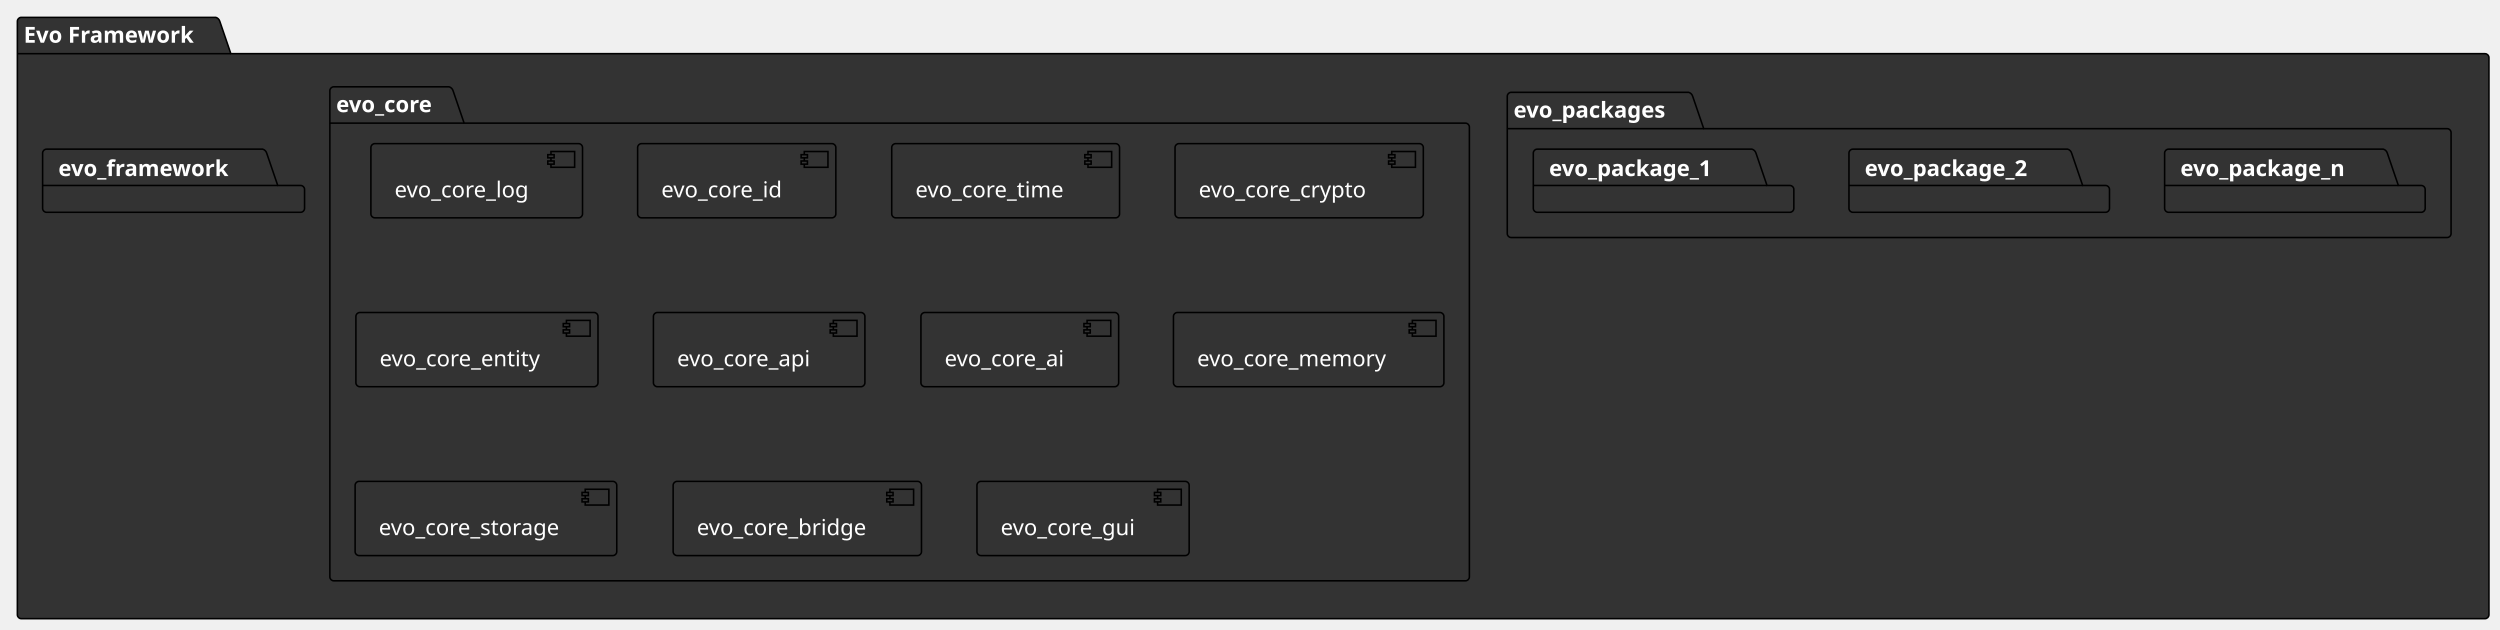
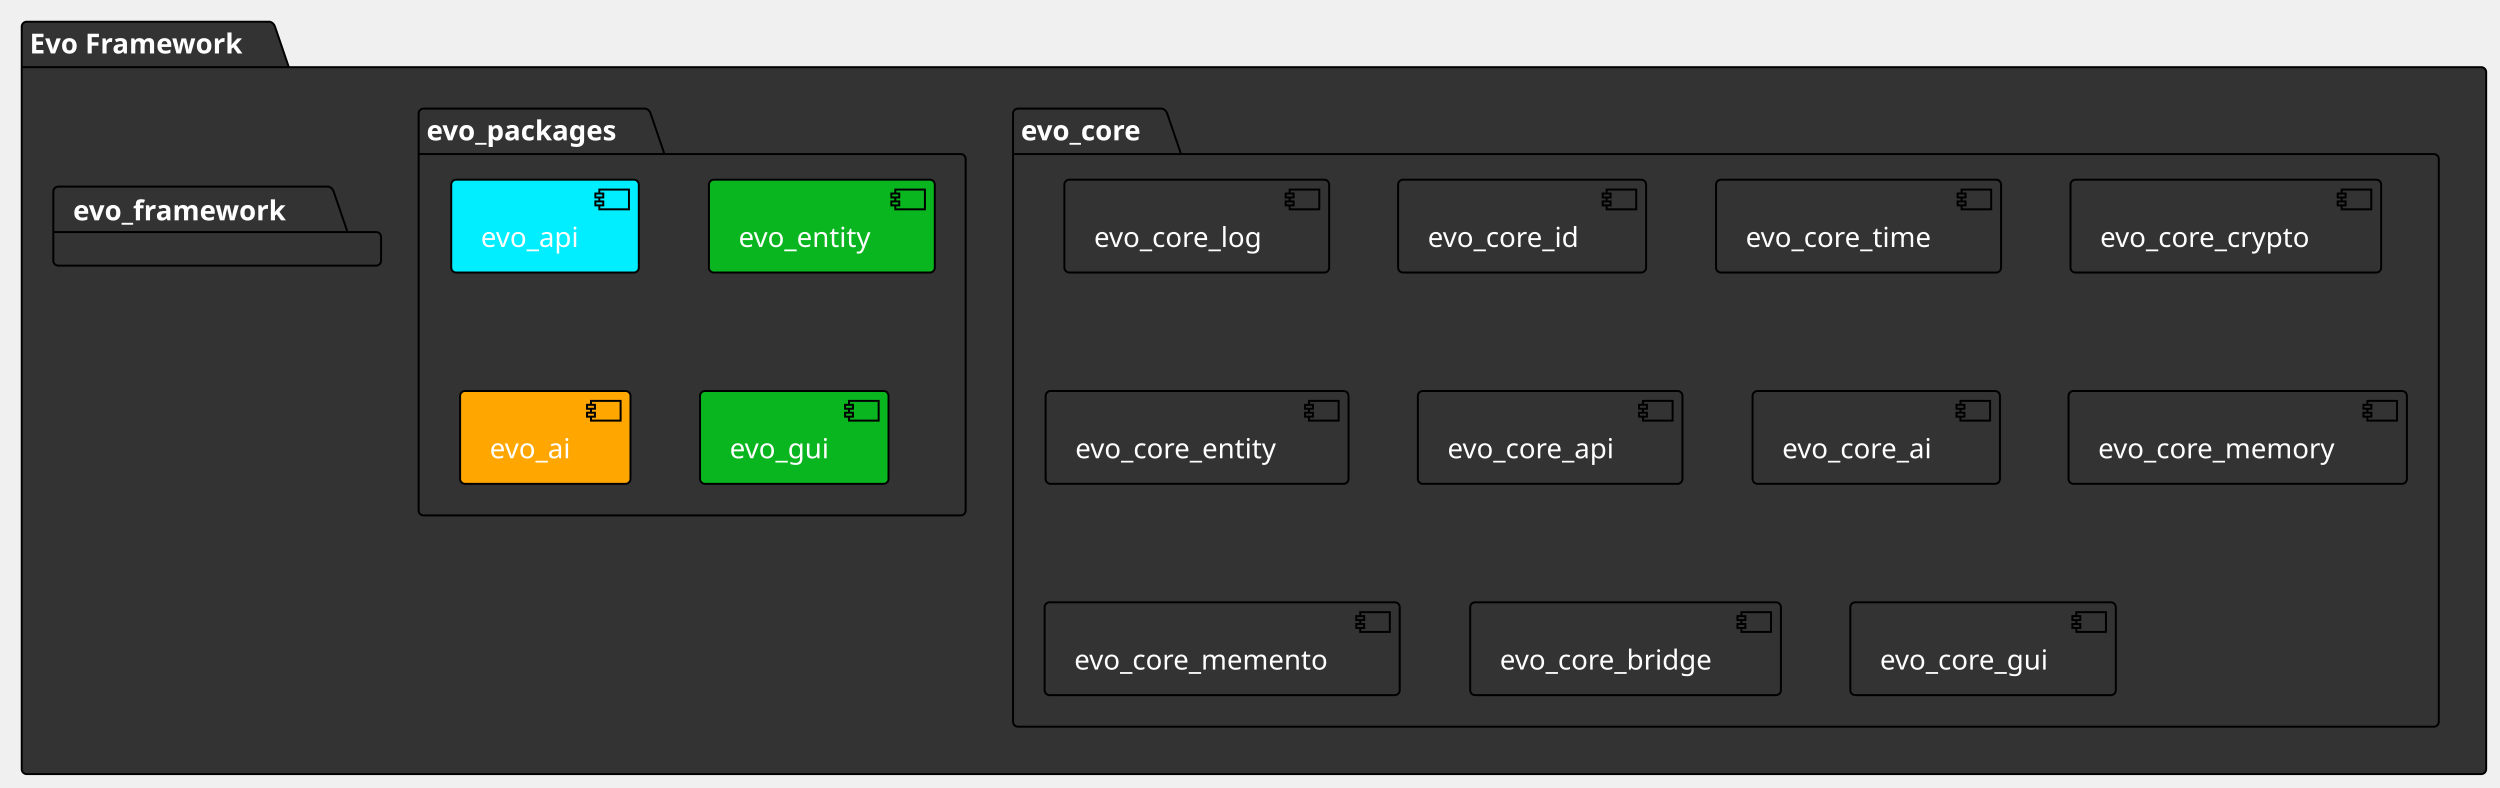
- <svg xmlns="http://www.w3.org/2000/svg" contentStyleType="text/css" data-diagram-type="DESCRIPTION" height="399px" preserveAspectRatio="none" style="width:1584px;height:399px;background:#FFFFFF;" version="1.1" viewBox="0 0 1584 399" width="1584px" zoomAndPan="magnify">
+ <svg xmlns="http://www.w3.org/2000/svg" contentStyleType="text/css" data-diagram-type="DESCRIPTION" height="399px" preserveAspectRatio="none" style="width:1266px;height:399px;" version="1.1" viewBox="0 0 1266 399" width="1266px" zoomAndPan="magnify">
  <defs />
  <g>
    <g class="cluster" data-entity="Evo Framework" data-source-line="7" data-uid="ent0002" id="cluster_Evo Framework">
-       <path d="M13.5,11 L136.761,11 A3.75,3.75 0 0 1 139.261,13.5 L146.261,34.015 L1574.5,34.015 A2.5,2.5 0 0 1 1577,36.515 L1577,389.5 A2.5,2.5 0 0 1 1574.5,392 L13.5,392 A2.5,2.5 0 0 1 11,389.5 L11,13.5 A2.5,2.5 0 0 1 13.5,11" fill="#333333" style="stroke:#000000;stroke-width:1;" />
+       <path d="M13.5,11 L136.761,11 A3.75,3.75 0 0 1 139.261,13.5 L146.261,34.015 L1256.5,34.015 A2.5,2.5 0 0 1 1259,36.515 L1259,389.5 A2.5,2.5 0 0 1 1256.5,392 L13.5,392 A2.5,2.5 0 0 1 11,389.5 L11,13.5 A2.5,2.5 0 0 1 13.5,11" fill="#333333" style="stroke:#000000;stroke-width:1;" />
      <line style="stroke:#000000;stroke-width:1;" x1="11" x2="146.261" y1="34.015" y2="34.015" />
      <text fill="#FFFFFF" font-family="Verdana" font-size="14" font-weight="bold" lengthAdjust="spacing" textLength="122.261" x="15" y="27.075">Evo Framework</text>
    </g>
-     <g class="cluster" data-entity="evo_packages" data-source-line="16" data-uid="ent0004" id="cluster_evo_packages">
-       <path d="M957.5,58.5 L1069.974,58.5 A3.75,3.75 0 0 1 1072.474,61 L1079.474,81.515 L1550.5,81.515 A2.5,2.5 0 0 1 1553,84.015 L1553,148 A2.5,2.5 0 0 1 1550.5,150.5 L957.5,150.5 A2.5,2.5 0 0 1 955,148 L955,61 A2.5,2.5 0 0 1 957.5,58.5" fill="#333333" style="stroke:#000000;stroke-width:1;" />
-       <line style="stroke:#000000;stroke-width:1;" x1="955" x2="1079.474" y1="81.515" y2="81.515" />
-       <text fill="#FFFFFF" font-family="Verdana" font-size="14" font-weight="bold" lengthAdjust="spacing" textLength="111.474" x="959" y="74.575">evo_packages</text>
+     <g class="cluster" data-entity="evo_core" data-source-line="15" data-uid="ent0004" id="cluster_evo_core">
+       <path d="M515.5,55 L588.564,55 A3.75,3.75 0 0 1 591.064,57.5 L598.064,78.015 L1232.5,78.015 A2.5,2.5 0 0 1 1235,80.515 L1235,365.5 A2.5,2.5 0 0 1 1232.5,368 L515.5,368 A2.5,2.5 0 0 1 513,365.5 L513,57.5 A2.5,2.5 0 0 1 515.5,55" fill="#333333" style="stroke:#000000;stroke-width:1;" />
+       <line style="stroke:#000000;stroke-width:1;" x1="513" x2="598.064" y1="78.015" y2="78.015" />
+       <text fill="#FFFFFF" font-family="Verdana" font-size="14" font-weight="bold" lengthAdjust="spacing" textLength="72.064" x="517" y="71.075">evo_core</text>
    </g>
-     <g class="cluster" data-entity="evo_core" data-source-line="32" data-uid="ent0008" id="cluster_evo_core">
-       <path d="M211.5,55 L284.565,55 A3.75,3.75 0 0 1 287.065,57.5 L294.065,78.015 L928.5,78.015 A2.5,2.5 0 0 1 931,80.515 L931,365.5 A2.5,2.5 0 0 1 928.5,368 L211.5,368 A2.5,2.5 0 0 1 209,365.5 L209,57.5 A2.5,2.5 0 0 1 211.5,55" fill="#333333" style="stroke:#000000;stroke-width:1;" />
-       <line style="stroke:#000000;stroke-width:1;" x1="209" x2="294.065" y1="78.015" y2="78.015" />
-       <text fill="#FFFFFF" font-family="Verdana" font-size="14" font-weight="bold" lengthAdjust="spacing" textLength="72.064" x="213" y="71.075">evo_core</text>
+     <g class="cluster" data-entity="evo_packages" data-source-line="30" data-uid="ent0016" id="cluster_evo_packages">
+       <path d="M214.5,55 L326.974,55 A3.75,3.75 0 0 1 329.474,57.5 L336.474,78.015 L486.5,78.015 A2.5,2.5 0 0 1 489,80.515 L489,258.5 A2.5,2.5 0 0 1 486.5,261 L214.5,261 A2.5,2.5 0 0 1 212,258.5 L212,57.5 A2.5,2.5 0 0 1 214.5,55" fill="#333333" style="stroke:#000000;stroke-width:1;" />
+       <line style="stroke:#000000;stroke-width:1;" x1="212" x2="336.474" y1="78.015" y2="78.015" />
+       <text fill="#FFFFFF" font-family="Verdana" font-size="14" font-weight="bold" lengthAdjust="spacing" textLength="111.474" x="216" y="71.075">evo_packages</text>
    </g>
-     <g class="entity" data-entity="evo_framework" data-source-line="11" data-uid="ent0003" id="entity_evo_framework">
+     <g class="entity" data-entity="evo_framework" data-source-line="9" data-uid="ent0003" id="entity_evo_framework">
      <path d="M29.5,94.5 L166.47,94.5 A3.75,3.75 0 0 1 168.97,97 L175.97,117.515 L190.47,117.515 A2.5,2.5 0 0 1 192.97,120.015 L192.97,132.015 A2.5,2.5 0 0 1 190.47,134.515 L29.5,134.515 A2.5,2.5 0 0 1 27,132.015 L27,97 A2.5,2.5 0 0 1 29.5,94.5" fill="#333333" style="stroke:#000000;stroke-width:1;" />
      <line style="stroke:#000000;stroke-width:1;" x1="27" x2="175.97" y1="117.515" y2="117.515" />
      <text fill="#FFFFFF" font-family="Verdana" font-size="14" font-weight="bold" lengthAdjust="spacing" textLength="123.97" x="37" y="111.575">evo_framework</text>
    </g>
-     <g class="entity" data-entity="evo_package_n" data-source-line="17" data-uid="ent0005" id="entity_evo_package_n">
-       <path d="M1374,94.5 L1510.095,94.5 A3.75,3.75 0 0 1 1512.595,97 L1519.595,117.515 L1534.095,117.515 A2.5,2.5 0 0 1 1536.595,120.015 L1536.595,132.015 A2.5,2.5 0 0 1 1534.095,134.515 L1374,134.515 A2.5,2.5 0 0 1 1371.5,132.015 L1371.5,97 A2.5,2.5 0 0 1 1374,94.5" fill="#333333" style="stroke:#000000;stroke-width:1;" />
-       <line style="stroke:#000000;stroke-width:1;" x1="1371.5" x2="1519.595" y1="117.515" y2="117.515" />
-       <text fill="#FFFFFF" font-family="Verdana" font-size="14" font-weight="bold" lengthAdjust="spacing" textLength="123.095" x="1381.5" y="111.575">evo_package_n</text>
+     <g class="entity" data-entity="evo_core_log" data-source-line="17" data-uid="ent0005" id="entity_evo_core_log">
+       <rect fill="#333333" height="47.015" rx="2.5" ry="2.5" style="stroke:#000000;stroke-width:1;" width="134.09" x="539" y="91" />
+       <rect fill="#333333" height="10" style="stroke:#000000;stroke-width:1;" width="15" x="653.09" y="96" />
+       <rect fill="#333333" height="2" style="stroke:#000000;stroke-width:1;" width="4" x="651.09" y="98" />
+       <rect fill="#333333" height="2" style="stroke:#000000;stroke-width:1;" width="4" x="651.09" y="102" />
+       <text fill="#FFFFFF" font-family="Verdana" font-size="14" lengthAdjust="spacing" textLength="94.09" x="554" y="125.075">evo_core_log</text>
    </g>
-     <g class="entity" data-entity="evo_package_2" data-source-line="19" data-uid="ent0006" id="entity_evo_package_2">
-       <path d="M1174,94.5 L1310.074,94.5 A3.75,3.75 0 0 1 1312.574,97 L1319.574,117.515 L1334.074,117.515 A2.5,2.5 0 0 1 1336.574,120.015 L1336.574,132.015 A2.5,2.5 0 0 1 1334.074,134.515 L1174,134.515 A2.5,2.5 0 0 1 1171.5,132.015 L1171.5,97 A2.5,2.5 0 0 1 1174,94.5" fill="#333333" style="stroke:#000000;stroke-width:1;" />
-       <line style="stroke:#000000;stroke-width:1;" x1="1171.5" x2="1319.574" y1="117.515" y2="117.515" />
-       <text fill="#FFFFFF" font-family="Verdana" font-size="14" font-weight="bold" lengthAdjust="spacing" textLength="123.074" x="1181.5" y="111.575">evo_package_2</text>
+     <g class="entity" data-entity="evo_core_id" data-source-line="18" data-uid="ent0006" id="entity_evo_core_id">
+       <rect fill="#333333" height="47.015" rx="2.5" ry="2.5" style="stroke:#000000;stroke-width:1;" width="125.593" x="708" y="91" />
+       <rect fill="#333333" height="10" style="stroke:#000000;stroke-width:1;" width="15" x="813.593" y="96" />
+       <rect fill="#333333" height="2" style="stroke:#000000;stroke-width:1;" width="4" x="811.593" y="98" />
+       <rect fill="#333333" height="2" style="stroke:#000000;stroke-width:1;" width="4" x="811.593" y="102" />
+       <text fill="#FFFFFF" font-family="Verdana" font-size="14" lengthAdjust="spacing" textLength="85.593" x="723" y="125.075">evo_core_id</text>
    </g>
-     <g class="entity" data-entity="evo_package_1" data-source-line="23" data-uid="ent0007" id="entity_evo_package_1">
-       <path d="M974,94.5 L1110.074,94.5 A3.75,3.75 0 0 1 1112.574,97 L1119.574,117.515 L1134.074,117.515 A2.5,2.5 0 0 1 1136.574,120.015 L1136.574,132.015 A2.5,2.5 0 0 1 1134.074,134.515 L974,134.515 A2.5,2.5 0 0 1 971.5,132.015 L971.5,97 A2.5,2.5 0 0 1 974,94.5" fill="#333333" style="stroke:#000000;stroke-width:1;" />
-       <line style="stroke:#000000;stroke-width:1;" x1="971.5" x2="1119.574" y1="117.515" y2="117.515" />
-       <text fill="#FFFFFF" font-family="Verdana" font-size="14" font-weight="bold" lengthAdjust="spacing" textLength="123.074" x="981.5" y="111.575">evo_package_1</text>
+     <g class="entity" data-entity="evo_core_time" data-source-line="19" data-uid="ent0007" id="entity_evo_core_time">
+       <rect fill="#333333" height="47.015" rx="2.5" ry="2.5" style="stroke:#000000;stroke-width:1;" width="144.344" x="869" y="91" />
+       <rect fill="#333333" height="10" style="stroke:#000000;stroke-width:1;" width="15" x="993.344" y="96" />
+       <rect fill="#333333" height="2" style="stroke:#000000;stroke-width:1;" width="4" x="991.344" y="98" />
+       <rect fill="#333333" height="2" style="stroke:#000000;stroke-width:1;" width="4" x="991.344" y="102" />
+       <text fill="#FFFFFF" font-family="Verdana" font-size="14" lengthAdjust="spacing" textLength="104.344" x="884" y="125.075">evo_core_time</text>
    </g>
-     <g class="entity" data-entity="evo_core_log" data-source-line="34" data-uid="ent0009" id="entity_evo_core_log">
-       <rect fill="#333333" height="47.015" rx="2.5" ry="2.5" style="stroke:#000000;stroke-width:1;" width="134.09" x="235" y="91" />
-       <rect fill="#333333" height="10" style="stroke:#000000;stroke-width:1;" width="15" x="349.09" y="96" />
-       <rect fill="#333333" height="2" style="stroke:#000000;stroke-width:1;" width="4" x="347.09" y="98" />
-       <rect fill="#333333" height="2" style="stroke:#000000;stroke-width:1;" width="4" x="347.09" y="102" />
-       <text fill="#FFFFFF" font-family="Verdana" font-size="14" lengthAdjust="spacing" textLength="94.09" x="250" y="125.075">evo_core_log</text>
+     <g class="entity" data-entity="evo_core_crypto" data-source-line="20" data-uid="ent0008" id="entity_evo_core_crypto">
+       <rect fill="#333333" height="47.015" rx="2.5" ry="2.5" style="stroke:#000000;stroke-width:1;" width="157.318" x="1048.5" y="91" />
+       <rect fill="#333333" height="10" style="stroke:#000000;stroke-width:1;" width="15" x="1185.818" y="96" />
+       <rect fill="#333333" height="2" style="stroke:#000000;stroke-width:1;" width="4" x="1183.818" y="98" />
+       <rect fill="#333333" height="2" style="stroke:#000000;stroke-width:1;" width="4" x="1183.818" y="102" />
+       <text fill="#FFFFFF" font-family="Verdana" font-size="14" lengthAdjust="spacing" textLength="117.318" x="1063.5" y="125.075">evo_core_crypto</text>
    </g>
-     <g class="entity" data-entity="evo_core_id" data-source-line="35" data-uid="ent0010" id="entity_evo_core_id">
-       <rect fill="#333333" height="47.015" rx="2.5" ry="2.5" style="stroke:#000000;stroke-width:1;" width="125.593" x="404" y="91" />
-       <rect fill="#333333" height="10" style="stroke:#000000;stroke-width:1;" width="15" x="509.593" y="96" />
-       <rect fill="#333333" height="2" style="stroke:#000000;stroke-width:1;" width="4" x="507.593" y="98" />
-       <rect fill="#333333" height="2" style="stroke:#000000;stroke-width:1;" width="4" x="507.593" y="102" />
-       <text fill="#FFFFFF" font-family="Verdana" font-size="14" lengthAdjust="spacing" textLength="85.593" x="419" y="125.075">evo_core_id</text>
+     <g class="entity" data-entity="evo_core_entity" data-source-line="21" data-uid="ent0009" id="entity_evo_core_entity">
+       <rect fill="#333333" height="47.015" rx="2.5" ry="2.5" style="stroke:#000000;stroke-width:1;" width="153.388" x="529.5" y="198" />
+       <rect fill="#333333" height="10" style="stroke:#000000;stroke-width:1;" width="15" x="662.888" y="203" />
+       <rect fill="#333333" height="2" style="stroke:#000000;stroke-width:1;" width="4" x="660.888" y="205" />
+       <rect fill="#333333" height="2" style="stroke:#000000;stroke-width:1;" width="4" x="660.888" y="209" />
+       <text fill="#FFFFFF" font-family="Verdana" font-size="14" lengthAdjust="spacing" textLength="113.388" x="544.5" y="232.075">evo_core_entity</text>
    </g>
-     <g class="entity" data-entity="evo_core_time" data-source-line="36" data-uid="ent0011" id="entity_evo_core_time">
-       <rect fill="#333333" height="47.015" rx="2.5" ry="2.5" style="stroke:#000000;stroke-width:1;" width="144.344" x="565" y="91" />
-       <rect fill="#333333" height="10" style="stroke:#000000;stroke-width:1;" width="15" x="689.344" y="96" />
-       <rect fill="#333333" height="2" style="stroke:#000000;stroke-width:1;" width="4" x="687.344" y="98" />
-       <rect fill="#333333" height="2" style="stroke:#000000;stroke-width:1;" width="4" x="687.344" y="102" />
-       <text fill="#FFFFFF" font-family="Verdana" font-size="14" lengthAdjust="spacing" textLength="104.344" x="580" y="125.075">evo_core_time</text>
+     <g class="entity" data-entity="evo_core_api" data-source-line="22" data-uid="ent0010" id="entity_evo_core_api">
+       <rect fill="#333333" height="47.015" rx="2.5" ry="2.5" style="stroke:#000000;stroke-width:1;" width="134.001" x="718" y="198" />
+       <rect fill="#333333" height="10" style="stroke:#000000;stroke-width:1;" width="15" x="832.001" y="203" />
+       <rect fill="#333333" height="2" style="stroke:#000000;stroke-width:1;" width="4" x="830.001" y="205" />
+       <rect fill="#333333" height="2" style="stroke:#000000;stroke-width:1;" width="4" x="830.001" y="209" />
+       <text fill="#FFFFFF" font-family="Verdana" font-size="14" lengthAdjust="spacing" textLength="94.001" x="733" y="232.075">evo_core_api</text>
    </g>
-     <g class="entity" data-entity="evo_core_crypto" data-source-line="37" data-uid="ent0012" id="entity_evo_core_crypto">
-       <rect fill="#333333" height="47.015" rx="2.5" ry="2.5" style="stroke:#000000;stroke-width:1;" width="157.318" x="744.5" y="91" />
-       <rect fill="#333333" height="10" style="stroke:#000000;stroke-width:1;" width="15" x="881.818" y="96" />
-       <rect fill="#333333" height="2" style="stroke:#000000;stroke-width:1;" width="4" x="879.818" y="98" />
-       <rect fill="#333333" height="2" style="stroke:#000000;stroke-width:1;" width="4" x="879.818" y="102" />
-       <text fill="#FFFFFF" font-family="Verdana" font-size="14" lengthAdjust="spacing" textLength="117.318" x="759.5" y="125.075">evo_core_crypto</text>
+     <g class="entity" data-entity="evo_core_ai" data-source-line="23" data-uid="ent0011" id="entity_evo_core_ai">
+       <rect fill="#333333" height="47.015" rx="2.5" ry="2.5" style="stroke:#000000;stroke-width:1;" width="125.278" x="887.5" y="198" />
+       <rect fill="#333333" height="10" style="stroke:#000000;stroke-width:1;" width="15" x="992.778" y="203" />
+       <rect fill="#333333" height="2" style="stroke:#000000;stroke-width:1;" width="4" x="990.778" y="205" />
+       <rect fill="#333333" height="2" style="stroke:#000000;stroke-width:1;" width="4" x="990.778" y="209" />
+       <text fill="#FFFFFF" font-family="Verdana" font-size="14" lengthAdjust="spacing" textLength="85.278" x="902.5" y="232.075">evo_core_ai</text>
    </g>
-     <g class="entity" data-entity="evo_core_entity" data-source-line="38" data-uid="ent0013" id="entity_evo_core_entity">
-       <rect fill="#333333" height="47.015" rx="2.5" ry="2.5" style="stroke:#000000;stroke-width:1;" width="153.388" x="225.5" y="198" />
-       <rect fill="#333333" height="10" style="stroke:#000000;stroke-width:1;" width="15" x="358.888" y="203" />
-       <rect fill="#333333" height="2" style="stroke:#000000;stroke-width:1;" width="4" x="356.888" y="205" />
-       <rect fill="#333333" height="2" style="stroke:#000000;stroke-width:1;" width="4" x="356.888" y="209" />
-       <text fill="#FFFFFF" font-family="Verdana" font-size="14" lengthAdjust="spacing" textLength="113.388" x="240.5" y="232.075">evo_core_entity</text>
+     <g class="entity" data-entity="evo_core_memory" data-source-line="24" data-uid="ent0012" id="entity_evo_core_memory">
+       <rect fill="#333333" height="47.015" rx="2.5" ry="2.5" style="stroke:#000000;stroke-width:1;" width="171.359" x="1047.5" y="198" />
+       <rect fill="#333333" height="10" style="stroke:#000000;stroke-width:1;" width="15" x="1198.859" y="203" />
+       <rect fill="#333333" height="2" style="stroke:#000000;stroke-width:1;" width="4" x="1196.859" y="205" />
+       <rect fill="#333333" height="2" style="stroke:#000000;stroke-width:1;" width="4" x="1196.859" y="209" />
+       <text fill="#FFFFFF" font-family="Verdana" font-size="14" lengthAdjust="spacing" textLength="131.359" x="1062.5" y="232.075">evo_core_memory</text>
    </g>
-     <g class="entity" data-entity="evo_core_api" data-source-line="39" data-uid="ent0014" id="entity_evo_core_api">
-       <rect fill="#333333" height="47.015" rx="2.5" ry="2.5" style="stroke:#000000;stroke-width:1;" width="134.001" x="414" y="198" />
-       <rect fill="#333333" height="10" style="stroke:#000000;stroke-width:1;" width="15" x="528.001" y="203" />
-       <rect fill="#333333" height="2" style="stroke:#000000;stroke-width:1;" width="4" x="526.001" y="205" />
-       <rect fill="#333333" height="2" style="stroke:#000000;stroke-width:1;" width="4" x="526.001" y="209" />
-       <text fill="#FFFFFF" font-family="Verdana" font-size="14" lengthAdjust="spacing" textLength="94.001" x="429" y="232.075">evo_core_api</text>
+     <g class="entity" data-entity="evo_core_memento" data-source-line="25" data-uid="ent0013" id="entity_evo_core_memento">
+       <rect fill="#333333" height="47.015" rx="2.5" ry="2.5" style="stroke:#000000;stroke-width:1;" width="179.815" x="529" y="305" />
+       <rect fill="#333333" height="10" style="stroke:#000000;stroke-width:1;" width="15" x="688.815" y="310" />
+       <rect fill="#333333" height="2" style="stroke:#000000;stroke-width:1;" width="4" x="686.815" y="312" />
+       <rect fill="#333333" height="2" style="stroke:#000000;stroke-width:1;" width="4" x="686.815" y="316" />
+       <text fill="#FFFFFF" font-family="Verdana" font-size="14" lengthAdjust="spacing" textLength="139.815" x="544" y="339.075">evo_core_memento</text>
    </g>
-     <g class="entity" data-entity="evo_core_ai" data-source-line="40" data-uid="ent0015" id="entity_evo_core_ai">
-       <rect fill="#333333" height="47.015" rx="2.5" ry="2.5" style="stroke:#000000;stroke-width:1;" width="125.278" x="583.5" y="198" />
-       <rect fill="#333333" height="10" style="stroke:#000000;stroke-width:1;" width="15" x="688.778" y="203" />
-       <rect fill="#333333" height="2" style="stroke:#000000;stroke-width:1;" width="4" x="686.778" y="205" />
-       <rect fill="#333333" height="2" style="stroke:#000000;stroke-width:1;" width="4" x="686.778" y="209" />
-       <text fill="#FFFFFF" font-family="Verdana" font-size="14" lengthAdjust="spacing" textLength="85.278" x="598.5" y="232.075">evo_core_ai</text>
+     <g class="entity" data-entity="evo_core_bridge" data-source-line="26" data-uid="ent0014" id="entity_evo_core_bridge">
+       <rect fill="#333333" height="47.015" rx="2.5" ry="2.5" style="stroke:#000000;stroke-width:1;" width="157.352" x="744.5" y="305" />
+       <rect fill="#333333" height="10" style="stroke:#000000;stroke-width:1;" width="15" x="881.852" y="310" />
+       <rect fill="#333333" height="2" style="stroke:#000000;stroke-width:1;" width="4" x="879.852" y="312" />
+       <rect fill="#333333" height="2" style="stroke:#000000;stroke-width:1;" width="4" x="879.852" y="316" />
+       <text fill="#FFFFFF" font-family="Verdana" font-size="14" lengthAdjust="spacing" textLength="117.353" x="759.5" y="339.075">evo_core_bridge</text>
    </g>
-     <g class="entity" data-entity="evo_core_memory" data-source-line="41" data-uid="ent0016" id="entity_evo_core_memory">
-       <rect fill="#333333" height="47.015" rx="2.5" ry="2.5" style="stroke:#000000;stroke-width:1;" width="171.359" x="743.5" y="198" />
-       <rect fill="#333333" height="10" style="stroke:#000000;stroke-width:1;" width="15" x="894.859" y="203" />
-       <rect fill="#333333" height="2" style="stroke:#000000;stroke-width:1;" width="4" x="892.859" y="205" />
-       <rect fill="#333333" height="2" style="stroke:#000000;stroke-width:1;" width="4" x="892.859" y="209" />
-       <text fill="#FFFFFF" font-family="Verdana" font-size="14" lengthAdjust="spacing" textLength="131.359" x="758.5" y="232.075">evo_core_memory</text>
+     <g class="entity" data-entity="evo_core_gui" data-source-line="27" data-uid="ent0015" id="entity_evo_core_gui">
+       <rect fill="#333333" height="47.015" rx="2.5" ry="2.5" style="stroke:#000000;stroke-width:1;" width="134.452" x="937" y="305" />
+       <rect fill="#333333" height="10" style="stroke:#000000;stroke-width:1;" width="15" x="1051.452" y="310" />
+       <rect fill="#333333" height="2" style="stroke:#000000;stroke-width:1;" width="4" x="1049.452" y="312" />
+       <rect fill="#333333" height="2" style="stroke:#000000;stroke-width:1;" width="4" x="1049.452" y="316" />
+       <text fill="#FFFFFF" font-family="Verdana" font-size="14" lengthAdjust="spacing" textLength="94.452" x="952" y="339.075">evo_core_gui</text>
    </g>
-     <g class="entity" data-entity="evo_core_storage" data-source-line="42" data-uid="ent0017" id="entity_evo_core_storage">
-       <rect fill="#333333" height="47.015" rx="2.5" ry="2.5" style="stroke:#000000;stroke-width:1;" width="165.781" x="225" y="305" />
-       <rect fill="#333333" height="10" style="stroke:#000000;stroke-width:1;" width="15" x="370.781" y="310" />
-       <rect fill="#333333" height="2" style="stroke:#000000;stroke-width:1;" width="4" x="368.781" y="312" />
-       <rect fill="#333333" height="2" style="stroke:#000000;stroke-width:1;" width="4" x="368.781" y="316" />
-       <text fill="#FFFFFF" font-family="Verdana" font-size="14" lengthAdjust="spacing" textLength="125.781" x="240" y="339.075">evo_core_storage</text>
+     <g class="entity" data-entity="evo_api" data-source-line="32" data-uid="ent0017" id="entity_evo_api">
+       <rect fill="#00EEFF" height="47.015" rx="2.5" ry="2.5" style="stroke:#000000;stroke-width:1;" width="94.995" x="228.5" y="91" />
+       <rect fill="#00EEFF" height="10" style="stroke:#000000;stroke-width:1;" width="15" x="303.495" y="96" />
+       <rect fill="#00EEFF" height="2" style="stroke:#000000;stroke-width:1;" width="4" x="301.495" y="98" />
+       <rect fill="#00EEFF" height="2" style="stroke:#000000;stroke-width:1;" width="4" x="301.495" y="102" />
+       <text fill="#FFFFFF" font-family="Verdana" font-size="14" lengthAdjust="spacing" textLength="54.995" x="243.5" y="125.075">evo_api</text>
    </g>
-     <g class="entity" data-entity="evo_core_bridge" data-source-line="43" data-uid="ent0018" id="entity_evo_core_bridge">
-       <rect fill="#333333" height="47.015" rx="2.5" ry="2.5" style="stroke:#000000;stroke-width:1;" width="157.352" x="426.5" y="305" />
-       <rect fill="#333333" height="10" style="stroke:#000000;stroke-width:1;" width="15" x="563.852" y="310" />
-       <rect fill="#333333" height="2" style="stroke:#000000;stroke-width:1;" width="4" x="561.852" y="312" />
-       <rect fill="#333333" height="2" style="stroke:#000000;stroke-width:1;" width="4" x="561.852" y="316" />
-       <text fill="#FFFFFF" font-family="Verdana" font-size="14" lengthAdjust="spacing" textLength="117.353" x="441.5" y="339.075">evo_core_bridge</text>
+     <g class="entity" data-entity="evo_entity" data-source-line="33" data-uid="ent0018" id="entity_evo_entity">
+       <rect fill="#09B620" height="47.015" rx="2.5" ry="2.5" style="stroke:#000000;stroke-width:1;" width="114.382" x="359" y="91" />
+       <rect fill="#09B620" height="10" style="stroke:#000000;stroke-width:1;" width="15" x="453.382" y="96" />
+       <rect fill="#09B620" height="2" style="stroke:#000000;stroke-width:1;" width="4" x="451.382" y="98" />
+       <rect fill="#09B620" height="2" style="stroke:#000000;stroke-width:1;" width="4" x="451.382" y="102" />
+       <text fill="#FFFFFF" font-family="Verdana" font-size="14" lengthAdjust="spacing" textLength="74.382" x="374" y="125.075">evo_entity</text>
    </g>
-     <g class="entity" data-entity="evo_core_gui" data-source-line="44" data-uid="ent0019" id="entity_evo_core_gui">
-       <rect fill="#333333" height="47.015" rx="2.5" ry="2.5" style="stroke:#000000;stroke-width:1;" width="134.452" x="619" y="305" />
-       <rect fill="#333333" height="10" style="stroke:#000000;stroke-width:1;" width="15" x="733.452" y="310" />
-       <rect fill="#333333" height="2" style="stroke:#000000;stroke-width:1;" width="4" x="731.452" y="312" />
-       <rect fill="#333333" height="2" style="stroke:#000000;stroke-width:1;" width="4" x="731.452" y="316" />
-       <text fill="#FFFFFF" font-family="Verdana" font-size="14" lengthAdjust="spacing" textLength="94.452" x="634" y="339.075">evo_core_gui</text>
+     <g class="entity" data-entity="evo_ai" data-source-line="34" data-uid="ent0019" id="entity_evo_ai">
+       <rect fill="#FFA600" height="47.015" rx="2.5" ry="2.5" style="stroke:#000000;stroke-width:1;" width="86.272" x="233" y="198" />
+       <rect fill="#FFA600" height="10" style="stroke:#000000;stroke-width:1;" width="15" x="299.272" y="203" />
+       <rect fill="#FFA600" height="2" style="stroke:#000000;stroke-width:1;" width="4" x="297.272" y="205" />
+       <rect fill="#FFA600" height="2" style="stroke:#000000;stroke-width:1;" width="4" x="297.272" y="209" />
+       <text fill="#FFFFFF" font-family="Verdana" font-size="14" lengthAdjust="spacing" textLength="46.273" x="248" y="232.075">evo_ai</text>
+     </g>
+     <g class="entity" data-entity="evo_gui" data-source-line="35" data-uid="ent0020" id="entity_evo_gui">
+       <rect fill="#09B620" height="47.015" rx="2.5" ry="2.5" style="stroke:#000000;stroke-width:1;" width="95.446" x="354.5" y="198" />
+       <rect fill="#09B620" height="10" style="stroke:#000000;stroke-width:1;" width="15" x="429.946" y="203" />
+       <rect fill="#09B620" height="2" style="stroke:#000000;stroke-width:1;" width="4" x="427.946" y="205" />
+       <rect fill="#09B620" height="2" style="stroke:#000000;stroke-width:1;" width="4" x="427.946" y="209" />
+       <text fill="#FFFFFF" font-family="Verdana" font-size="14" lengthAdjust="spacing" textLength="55.446" x="369.5" y="232.075">evo_gui</text>
    </g>
  </g>
</svg>
